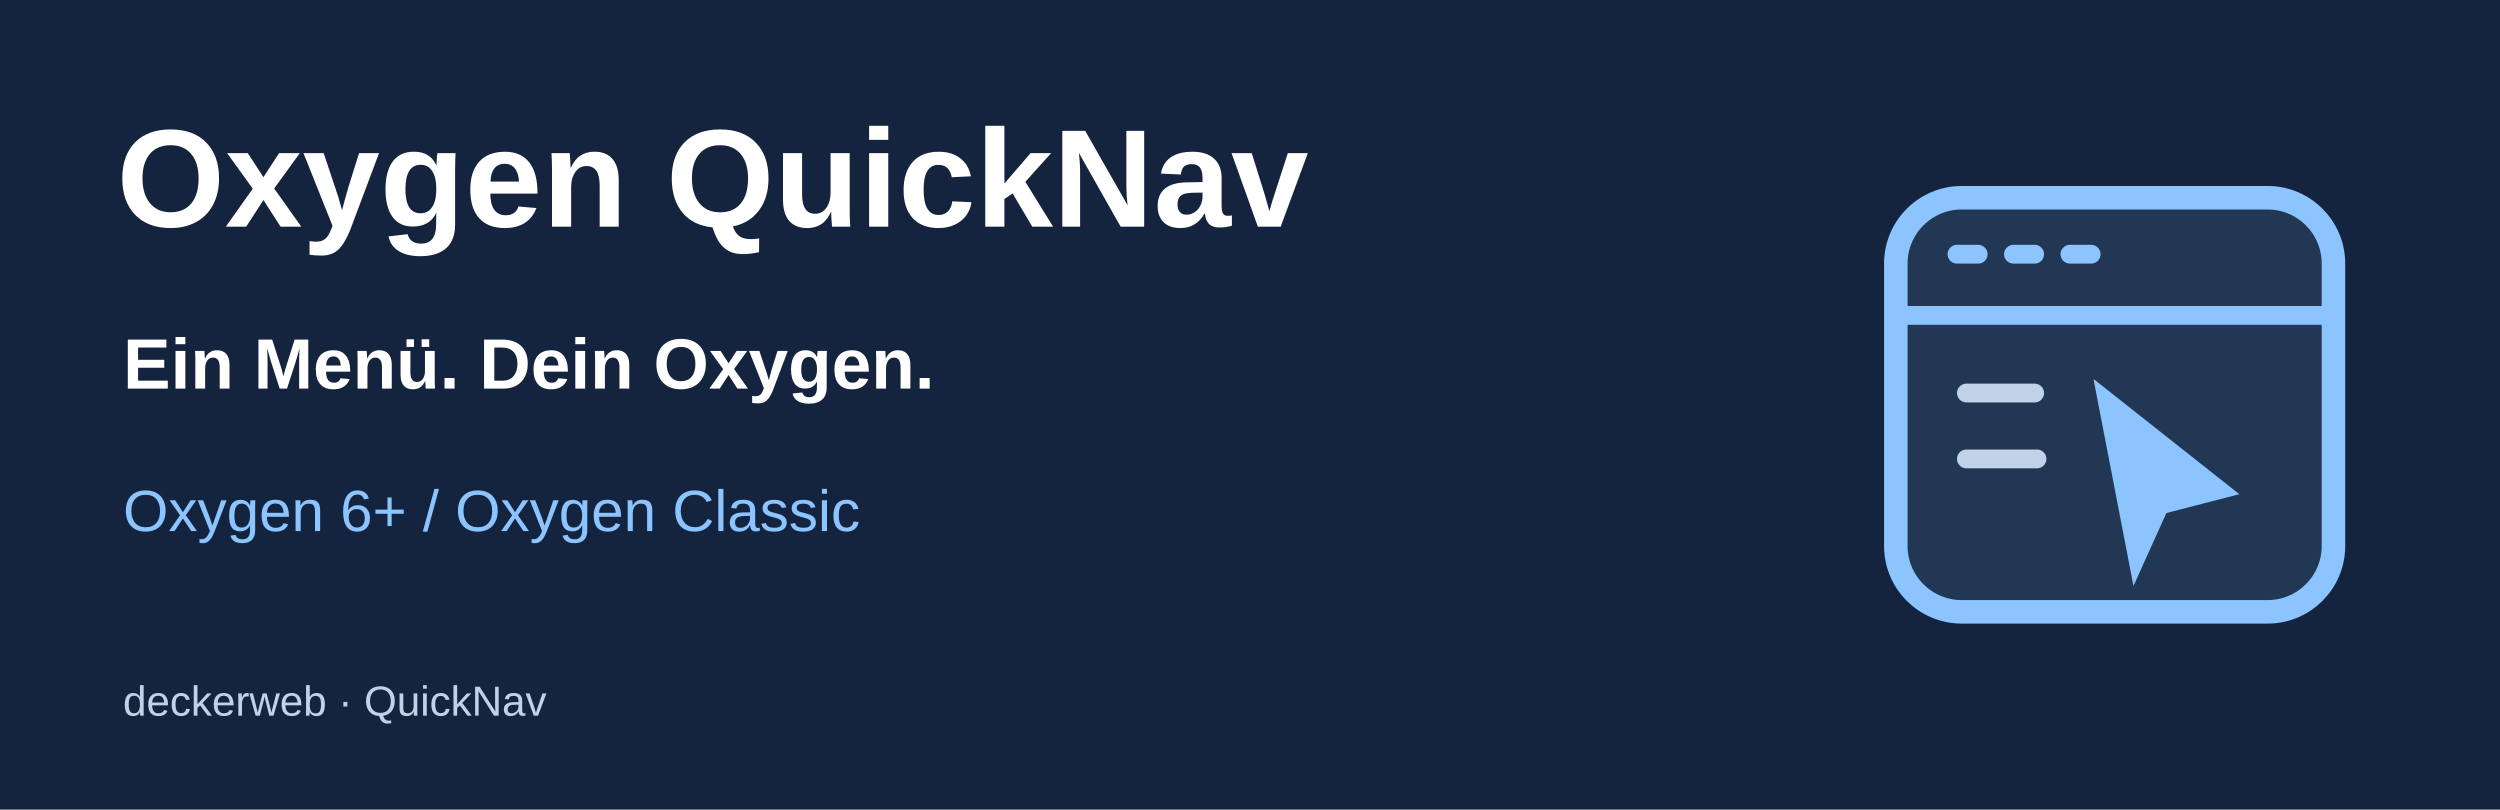
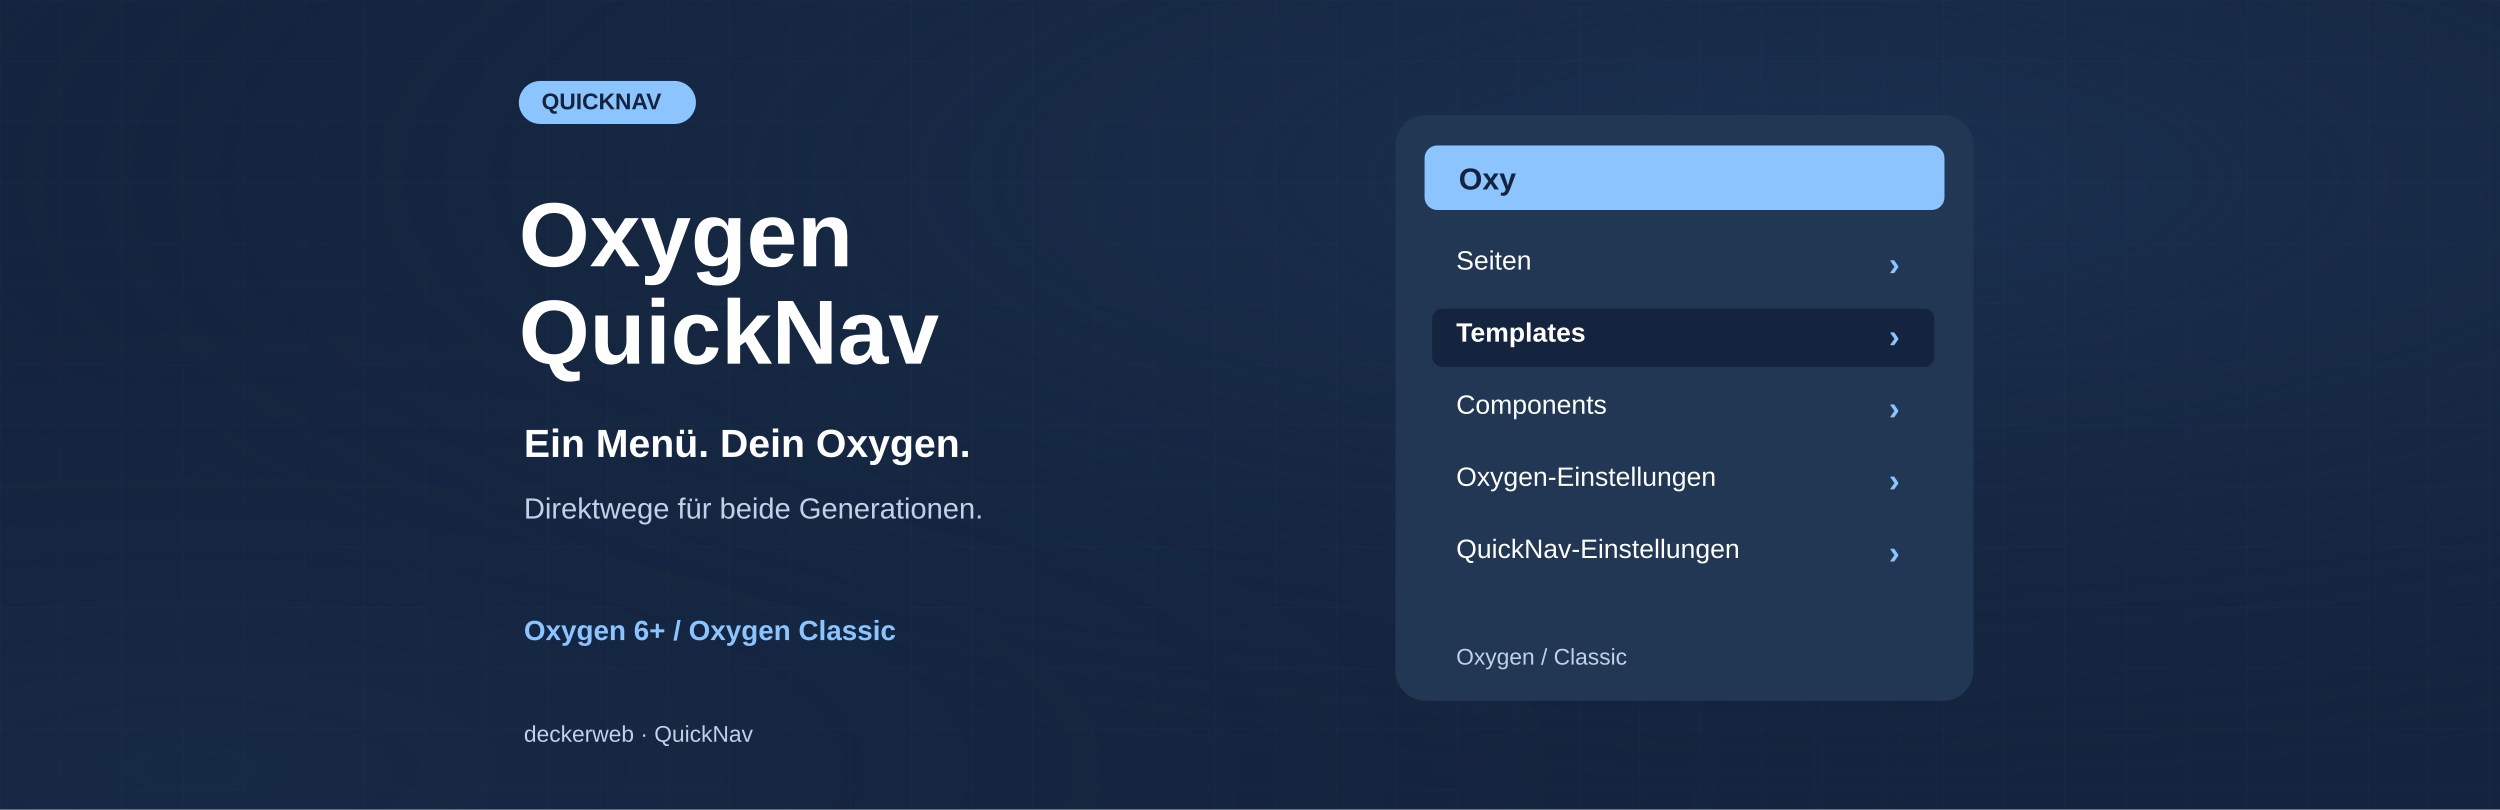
- <svg xmlns="http://www.w3.org/2000/svg" width="1544" height="500" viewBox="0 0 772 250">
-   <rect width="772" height="250" fill="#14243e" />
-   <g font-family="Arial,sans-serif" fill="#ffffff">
-     <text x="36" y="70" font-size="43" font-weight="700">Oxygen QuickNav</text>
-     <text x="38" y="120" font-size="22" font-weight="700">Ein Menü. Dein Oxygen.</text>
-     <text x="38" y="164" font-size="18" fill="#8bc4ff">Oxygen 6+ / Oxygen Classic</text>
-     <text x="38" y="221" font-size="13" fill="#c1d2e8">deckerweb · QuickNav</text>
+ <svg xmlns="http://www.w3.org/2000/svg" width="1544" height="500" viewBox="0 0 1976.32 640">
+   <defs>
+     <radialGradient id="glow" cx="72%" cy="22%" r="82%">
+       <stop stop-color="#1e385a" stop-opacity=".65" />
+       <stop offset="1" stop-color="#14243e" stop-opacity="0" />
+     </radialGradient>
+     <radialGradient id="lower" cx="8%" cy="95%" r="72%">
+       <stop stop-color="#1e385a" stop-opacity=".24" />
+       <stop offset="1" stop-color="#14243e" stop-opacity="0" />
+     </radialGradient>
+     <pattern id="grid" width="48" height="48" patternUnits="userSpaceOnUse">
+       <path d="M48 0H0V48" fill="none" stroke="#8bc4ff" stroke-opacity=".035" stroke-width="1" />
+     </pattern>
+   </defs>
+   <rect width="1976.32" height="640" fill="#14243e" />
+   <rect width="1976.32" height="640" fill="url(#glow)" />
+   <rect width="1976.32" height="640" fill="url(#lower)" />
+   <rect width="1976.32" height="640" fill="url(#grid)" />
+   <g transform="translate(348.16 0)">
+     <rect x="62" y="64" width="140" height="34" rx="17" fill="#8bc4ff" />
+     <text x="80" y="86.4" fill="#14243e" font-family="Arial, sans-serif" font-size="18" font-weight="700">QUICKNAV</text>
+     <text x="62" y="210.5" fill="#ffffff" font-family="Arial, sans-serif" font-size="72" font-weight="700">Oxygen</text>
+     <text x="62" y="287.5" fill="#ffffff" font-family="Arial, sans-serif" font-size="72" font-weight="700">QuickNav</text>
+     <text x="66" y="361.2" fill="#ffffff" font-family="Arial, sans-serif" font-size="31" font-weight="700">Ein Menü. Dein Oxygen.</text>
+     <text x="66" y="409.9" fill="#c1d2e8" font-family="Arial, sans-serif" font-size="23" font-weight="400">Direktwege für beide Generationen.</text>
+     <text x="66" y="506.0" fill="#8bc4ff" font-family="Arial, sans-serif" font-size="22" font-weight="700">Oxygen 6+  /  Oxygen Classic</text>
+     <text x="66" y="586.4" fill="#c1d2e8" font-family="Arial, sans-serif" font-size="18" font-weight="400">deckerweb  ·  QuickNav</text>
+     <rect x="755" y="91" width="457" height="463" rx="24" fill="#213753" />
+     <rect x="778" y="115" width="411" height="51" rx="10" fill="#8bc4ff" />
+     <text x="805" y="149.8" fill="#14243e" font-family="Arial, sans-serif" font-size="24" font-weight="700">Oxy</text>
+     <text x="803" y="213.1" fill="#ffffff" font-family="Arial, sans-serif" font-size="21" font-weight="400">Seiten</text>
+     <text x="1145" y="217.7" fill="#8bc4ff" font-family="Arial, sans-serif" font-size="26" font-weight="700">›</text>
+     <rect x="784" y="244" width="397" height="46" rx="8" fill="#14243e" />
+     <text x="803" y="270.1" fill="#ffffff" font-family="Arial, sans-serif" font-size="21" font-weight="700">Templates</text>
+     <text x="1145" y="274.7" fill="#8bc4ff" font-family="Arial, sans-serif" font-size="26" font-weight="700">›</text>
+     <text x="803" y="327.1" fill="#ffffff" font-family="Arial, sans-serif" font-size="21" font-weight="400">Components</text>
+     <text x="1145" y="331.7" fill="#8bc4ff" font-family="Arial, sans-serif" font-size="26" font-weight="700">›</text>
+     <text x="803" y="384.1" fill="#ffffff" font-family="Arial, sans-serif" font-size="21" font-weight="400">Oxygen-Einstellungen</text>
+     <text x="1145" y="388.7" fill="#8bc4ff" font-family="Arial, sans-serif" font-size="26" font-weight="700">›</text>
+     <text x="803" y="441.1" fill="#ffffff" font-family="Arial, sans-serif" font-size="21" font-weight="400">QuickNav-Einstellungen</text>
+     <text x="1145" y="445.7" fill="#8bc4ff" font-family="Arial, sans-serif" font-size="26" font-weight="700">›</text>
+     <text x="803" y="525.4" fill="#c1d2e8" font-family="Arial, sans-serif" font-size="18" font-weight="400">Oxygen  /  Classic</text>
  </g>
-   <svg x="560" y="32" width="186" height="186" viewBox="0 0 256 256">
-     <rect width="256" height="256" rx="40" fill="#14243e" />
-     <rect x="35" y="40" width="186" height="176" rx="28" fill="#213753" stroke="#8bc4ff" stroke-width="10" />
-     <path d="M40 90h176M61 64h9m15 0h9m15 0h9" stroke="#8bc4ff" stroke-width="8" stroke-linecap="round" />
-     <path d="m119 117 62 49-31 8-14 31Z" fill="#8bc4ff" />
-     <path d="M65 123h29m-29 28h30" stroke="#c1d2e8" stroke-width="8" stroke-linecap="round" />
-   </svg>
</svg>
